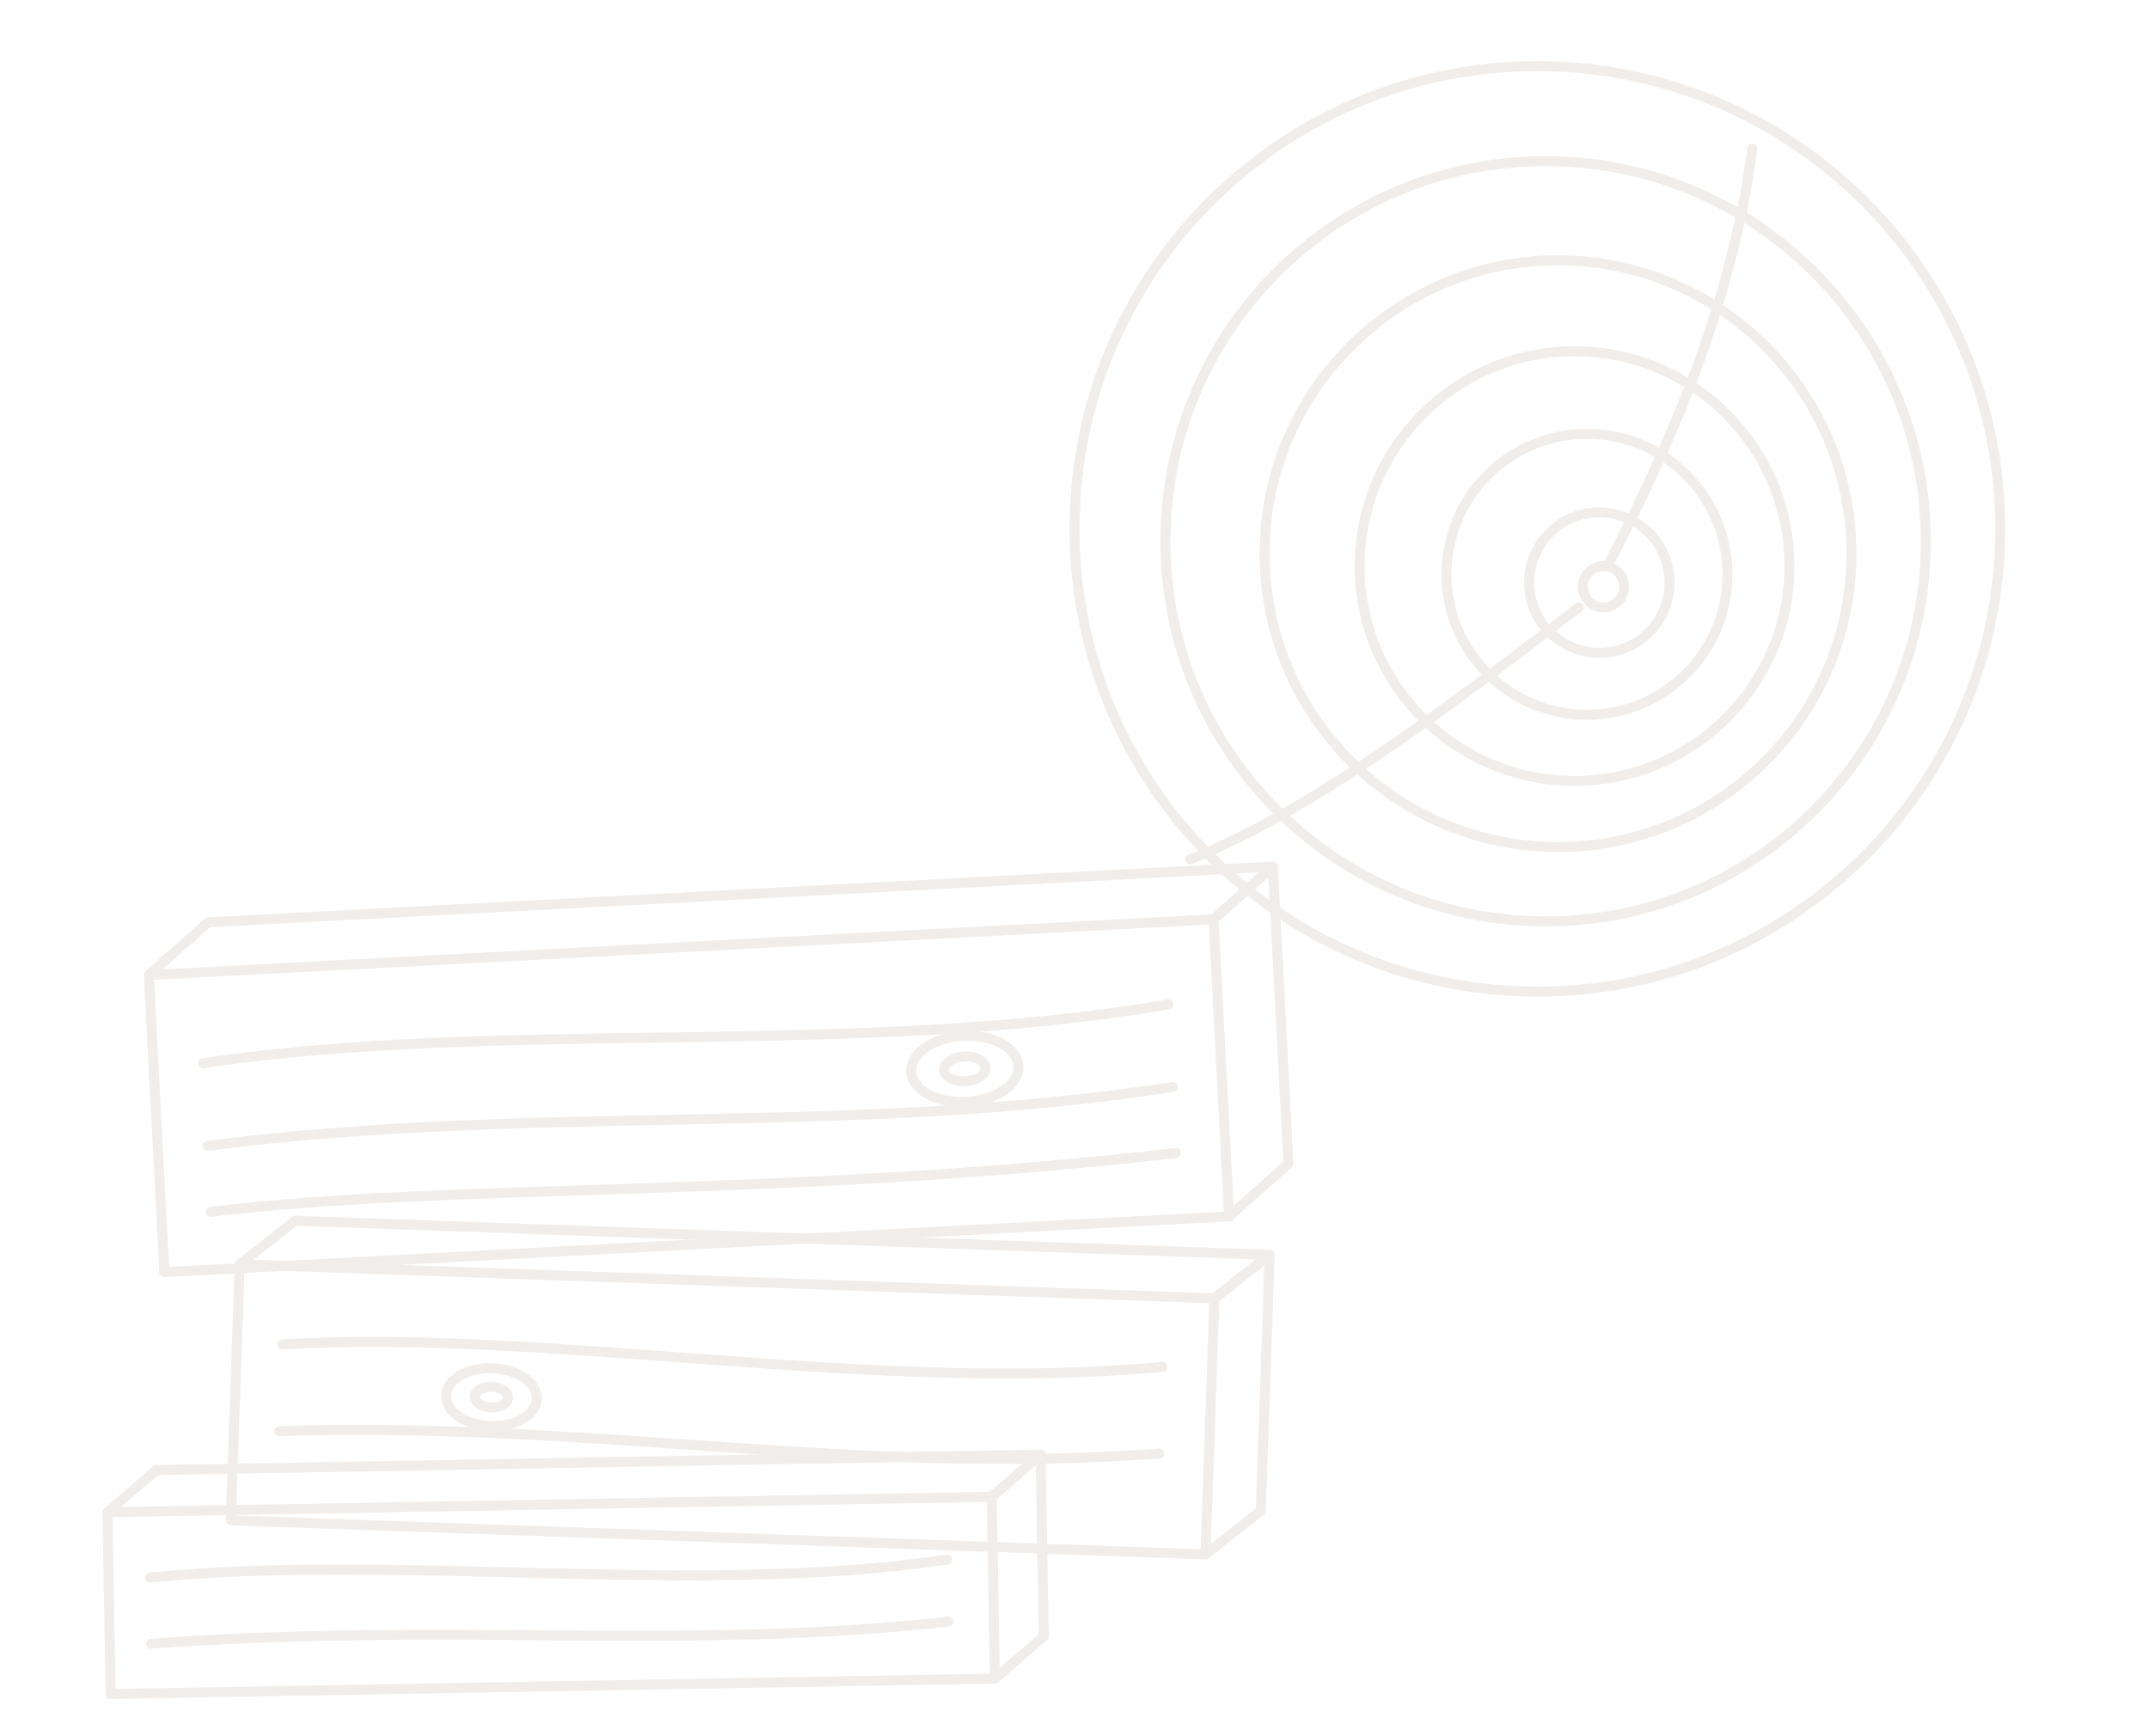
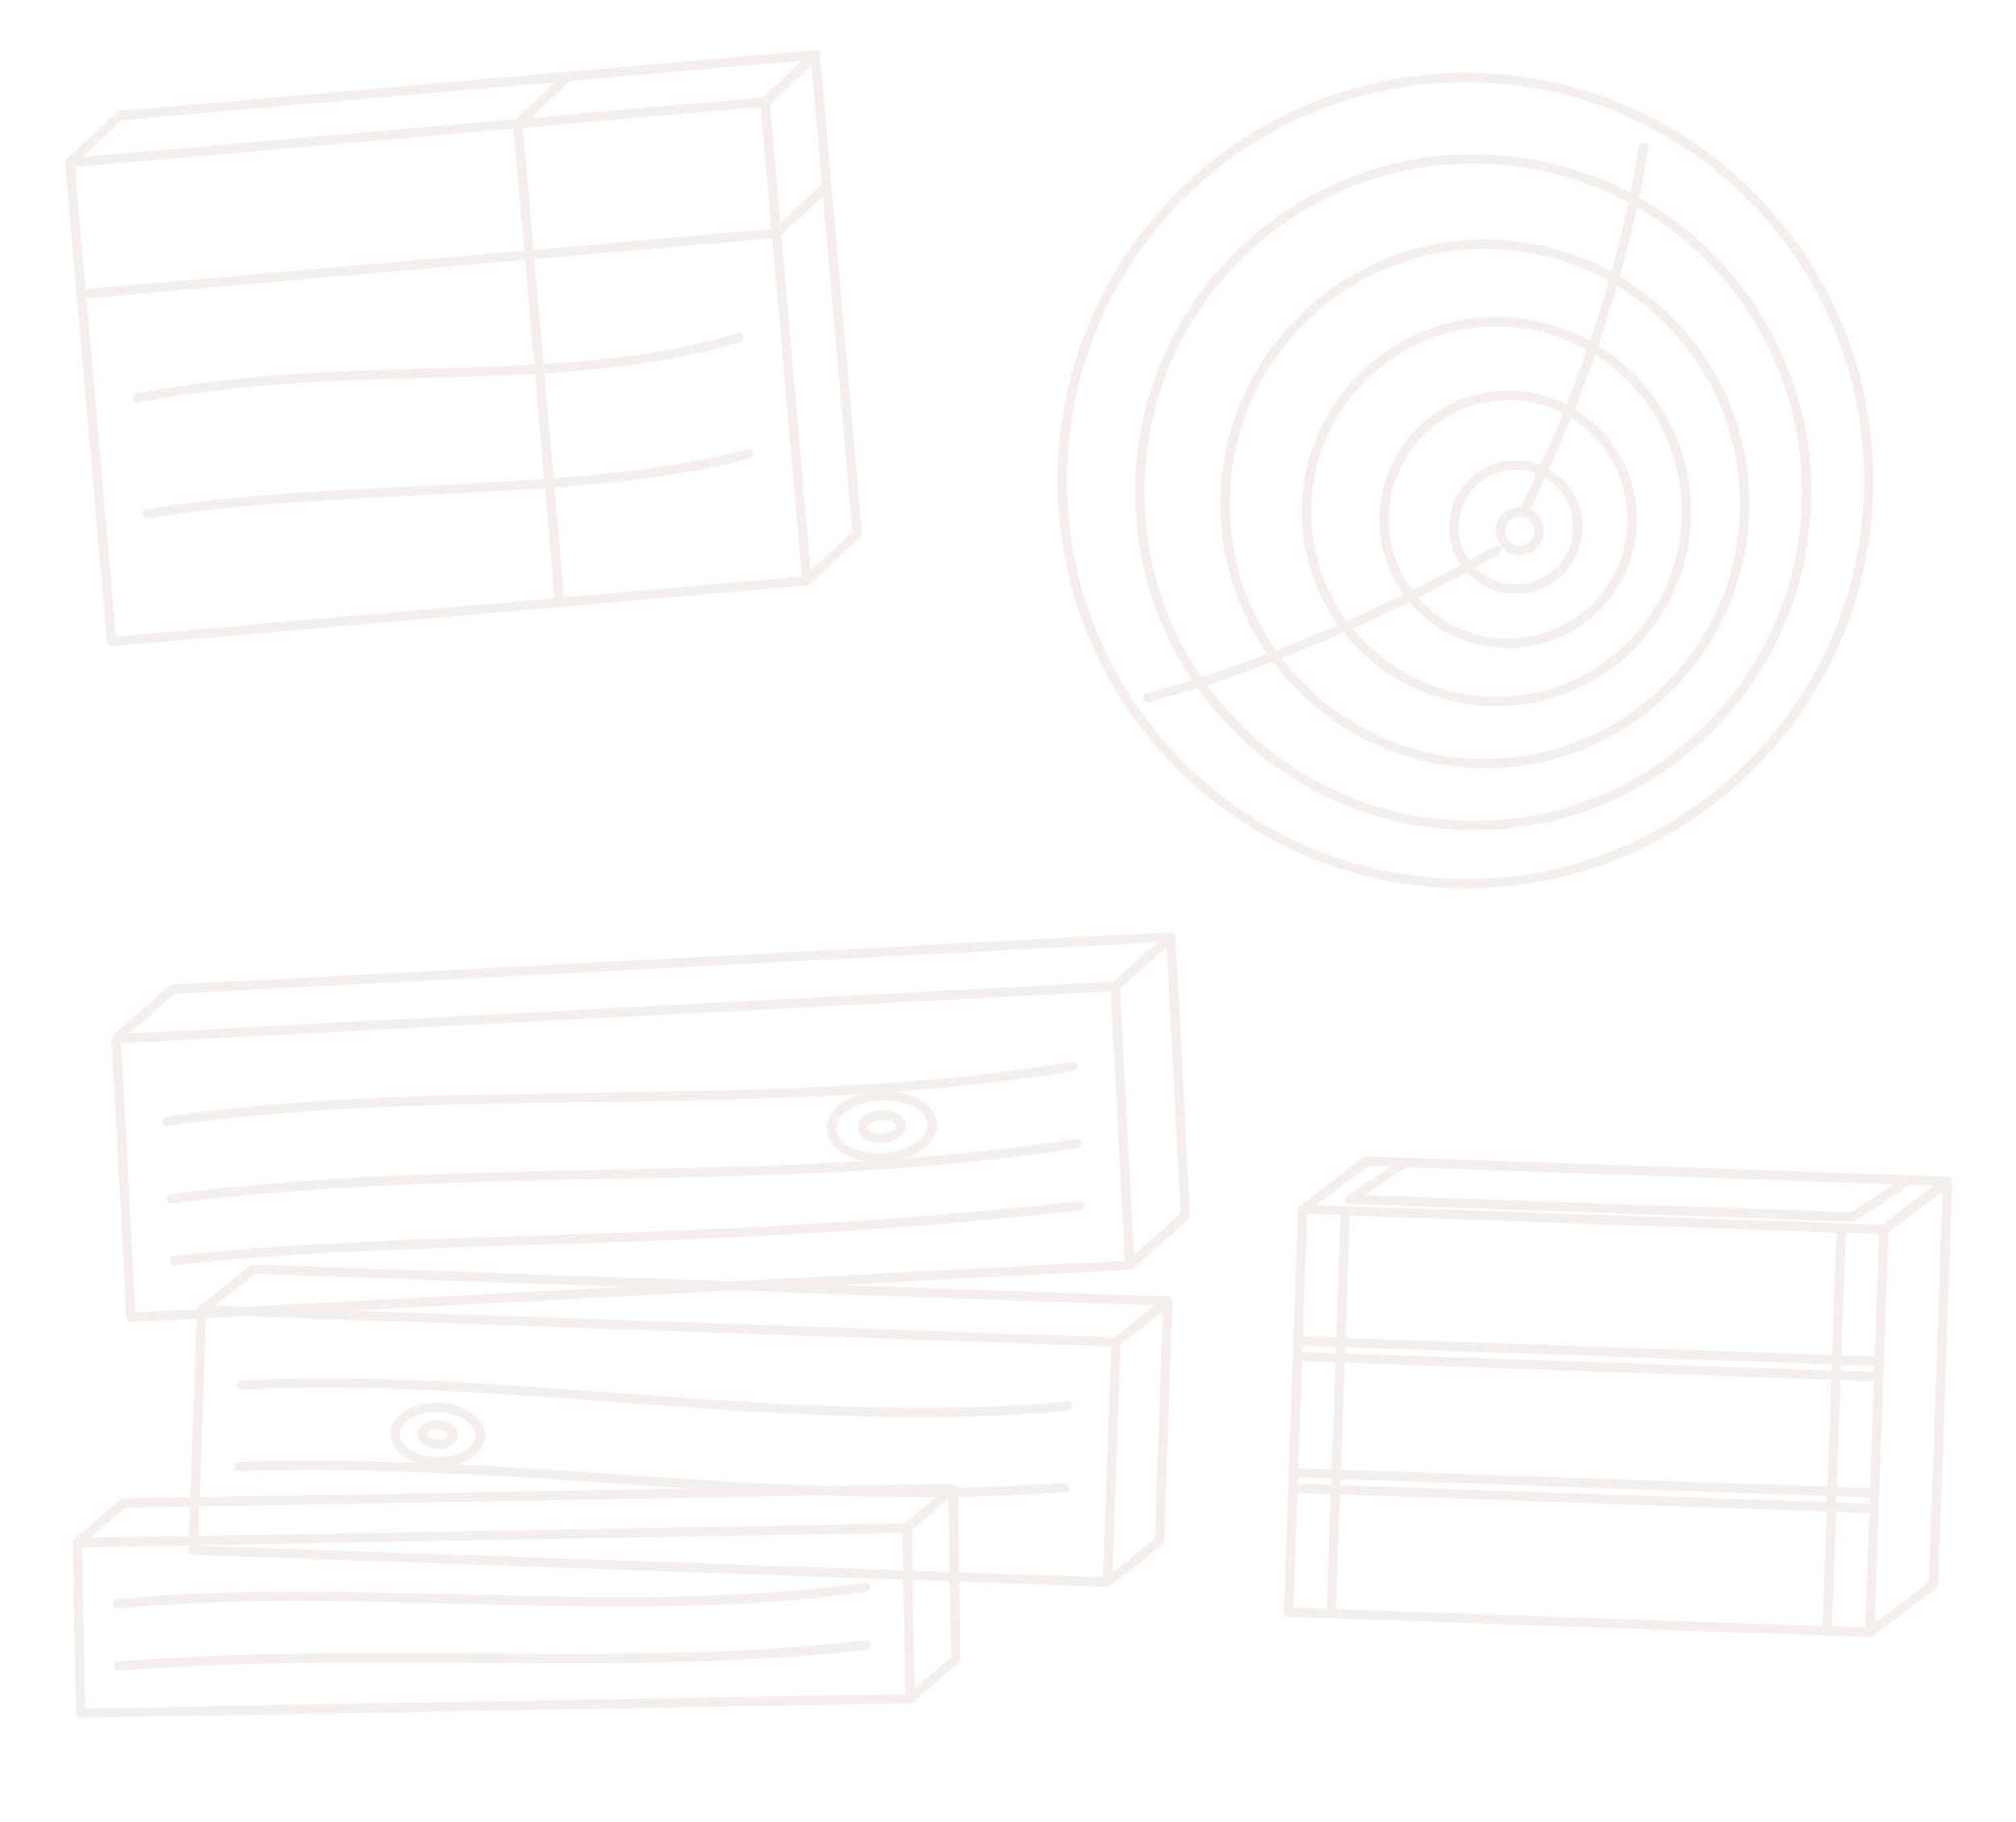
- <svg xmlns="http://www.w3.org/2000/svg" viewBox="0 0 520 420" width="520" height="420" role="presentation">
-   <g fill="none" stroke="#4a2600" stroke-width="2.4" stroke-linecap="round" stroke-linejoin="round" opacity="0.085">
+ <svg xmlns="http://www.w3.org/2000/svg" viewBox="0 0 520 470" width="520" height="470" role="presentation">
+   <g fill="none" stroke="#4a2600" stroke-width="2.4" stroke-linecap="round" stroke-linejoin="round" opacity="0.075">
+     <g transform="translate(18 42) rotate(-5)">
+       <path d="M0 0 H180 V124 H0 Z" />
+       <path d="M0 0 L14 -11 H194 L180 0" />
+       <path d="M180 0 L194 -11 V113 L180 124" />
+       <path d="M0 34 H180" />
+       <path d="M180 34 L194 23" />
+       <path d="M116 0 V124" />
+       <path d="M116 0 L130 -11" />
+       <path d="M12 62 C 70 56, 120 70, 168 60" />
+       <path d="M12 92 C 60 88, 126 98, 168 90" />
+     </g>
    <g>
-       <circle cx="372" cy="128" r="112" />
-       <circle cx="374" cy="131" r="92" />
-       <circle cx="377" cy="134" r="71" />
-       <circle cx="381" cy="137" r="52" />
-       <circle cx="384" cy="139" r="34" />
-       <circle cx="387" cy="141" r="17" />
-       <circle cx="388" cy="142" r="5" />
-       <path d="M389 137 C 404 108, 419 74, 424 36" />
-       <path d="M382 147 C 352 170, 318 196, 288 208" />
+       <circle cx="378" cy="124" r="104" />
+       <circle cx="380" cy="127" r="86" />
+       <circle cx="383" cy="130" r="67" />
+       <circle cx="386" cy="132" r="49" />
+       <circle cx="389" cy="134" r="32" />
+       <circle cx="391" cy="136" r="16" />
+       <circle cx="392" cy="137" r="5" />
+       <path d="M393 132 C 406 106, 418 74, 424 38" />
+       <path d="M386 142 C 358 158, 326 172, 296 180" />
    </g>
-     <g transform="translate(36 236) rotate(-3)">
+     <g transform="translate(30 268) rotate(-3)">
      <path d="M0 0 H258 V72 H0 Z" />
      <path d="M0 0 L15 -12 H273 L258 0" />
      <path d="M258 0 L273 -12 V60 L258 72" />
      <path d="M12 22 C 84 15, 170 29, 246 20" />
      <path d="M12 42 C 92 36, 168 48, 246 40" />
      <path d="M12 58 C 70 54, 150 62, 246 56" />
      <ellipse cx="196" cy="33" rx="13" ry="8" />
      <ellipse cx="196" cy="33" rx="5" ry="3" />
    </g>
-     <g transform="translate(58 306) rotate(2)">
+     <g transform="translate(52 338) rotate(2)">
      <path d="M0 0 H236 V62 H0 Z" />
      <path d="M0 0 L13 -11 H249 L236 0" />
      <path d="M236 0 L249 -11 V51 L236 62" />
      <path d="M11 19 C 76 13, 154 26, 224 17" />
      <path d="M11 40 C 88 35, 150 46, 224 38" />
      <ellipse cx="62" cy="30" rx="11" ry="7" />
      <ellipse cx="62" cy="30" rx="4" ry="2.5" />
    </g>
-     <g transform="translate(26 366) rotate(-1)">
+     <g transform="translate(20 398) rotate(-1)">
      <path d="M0 0 H214 V44 H0 Z" />
      <path d="M0 0 L12 -10 H226 L214 0" />
      <path d="M214 0 L226 -10 V34 L214 44" />
      <path d="M10 16 C 70 11, 142 23, 203 15" />
      <path d="M10 32 C 82 28, 140 36, 203 30" />
    </g>
+     <g transform="translate(336 312) rotate(2)">
+       <path d="M0 0 H150 V104 H0 Z" />
+       <path d="M0 0 L16 -13 H166 L150 0" />
+       <path d="M150 0 L166 -13 V91 L150 104" />
+       <path d="M12 -3 L26 -13 H156 L142 -3 Z" />
+       <path d="M0 34 H150" />
+       <path d="M0 38 H150" />
+       <path d="M0 68 H150" />
+       <path d="M0 72 H150" />
+       <path d="M11 0 V104" />
+       <path d="M139 0 V104" />
+     </g>
  </g>
</svg>
